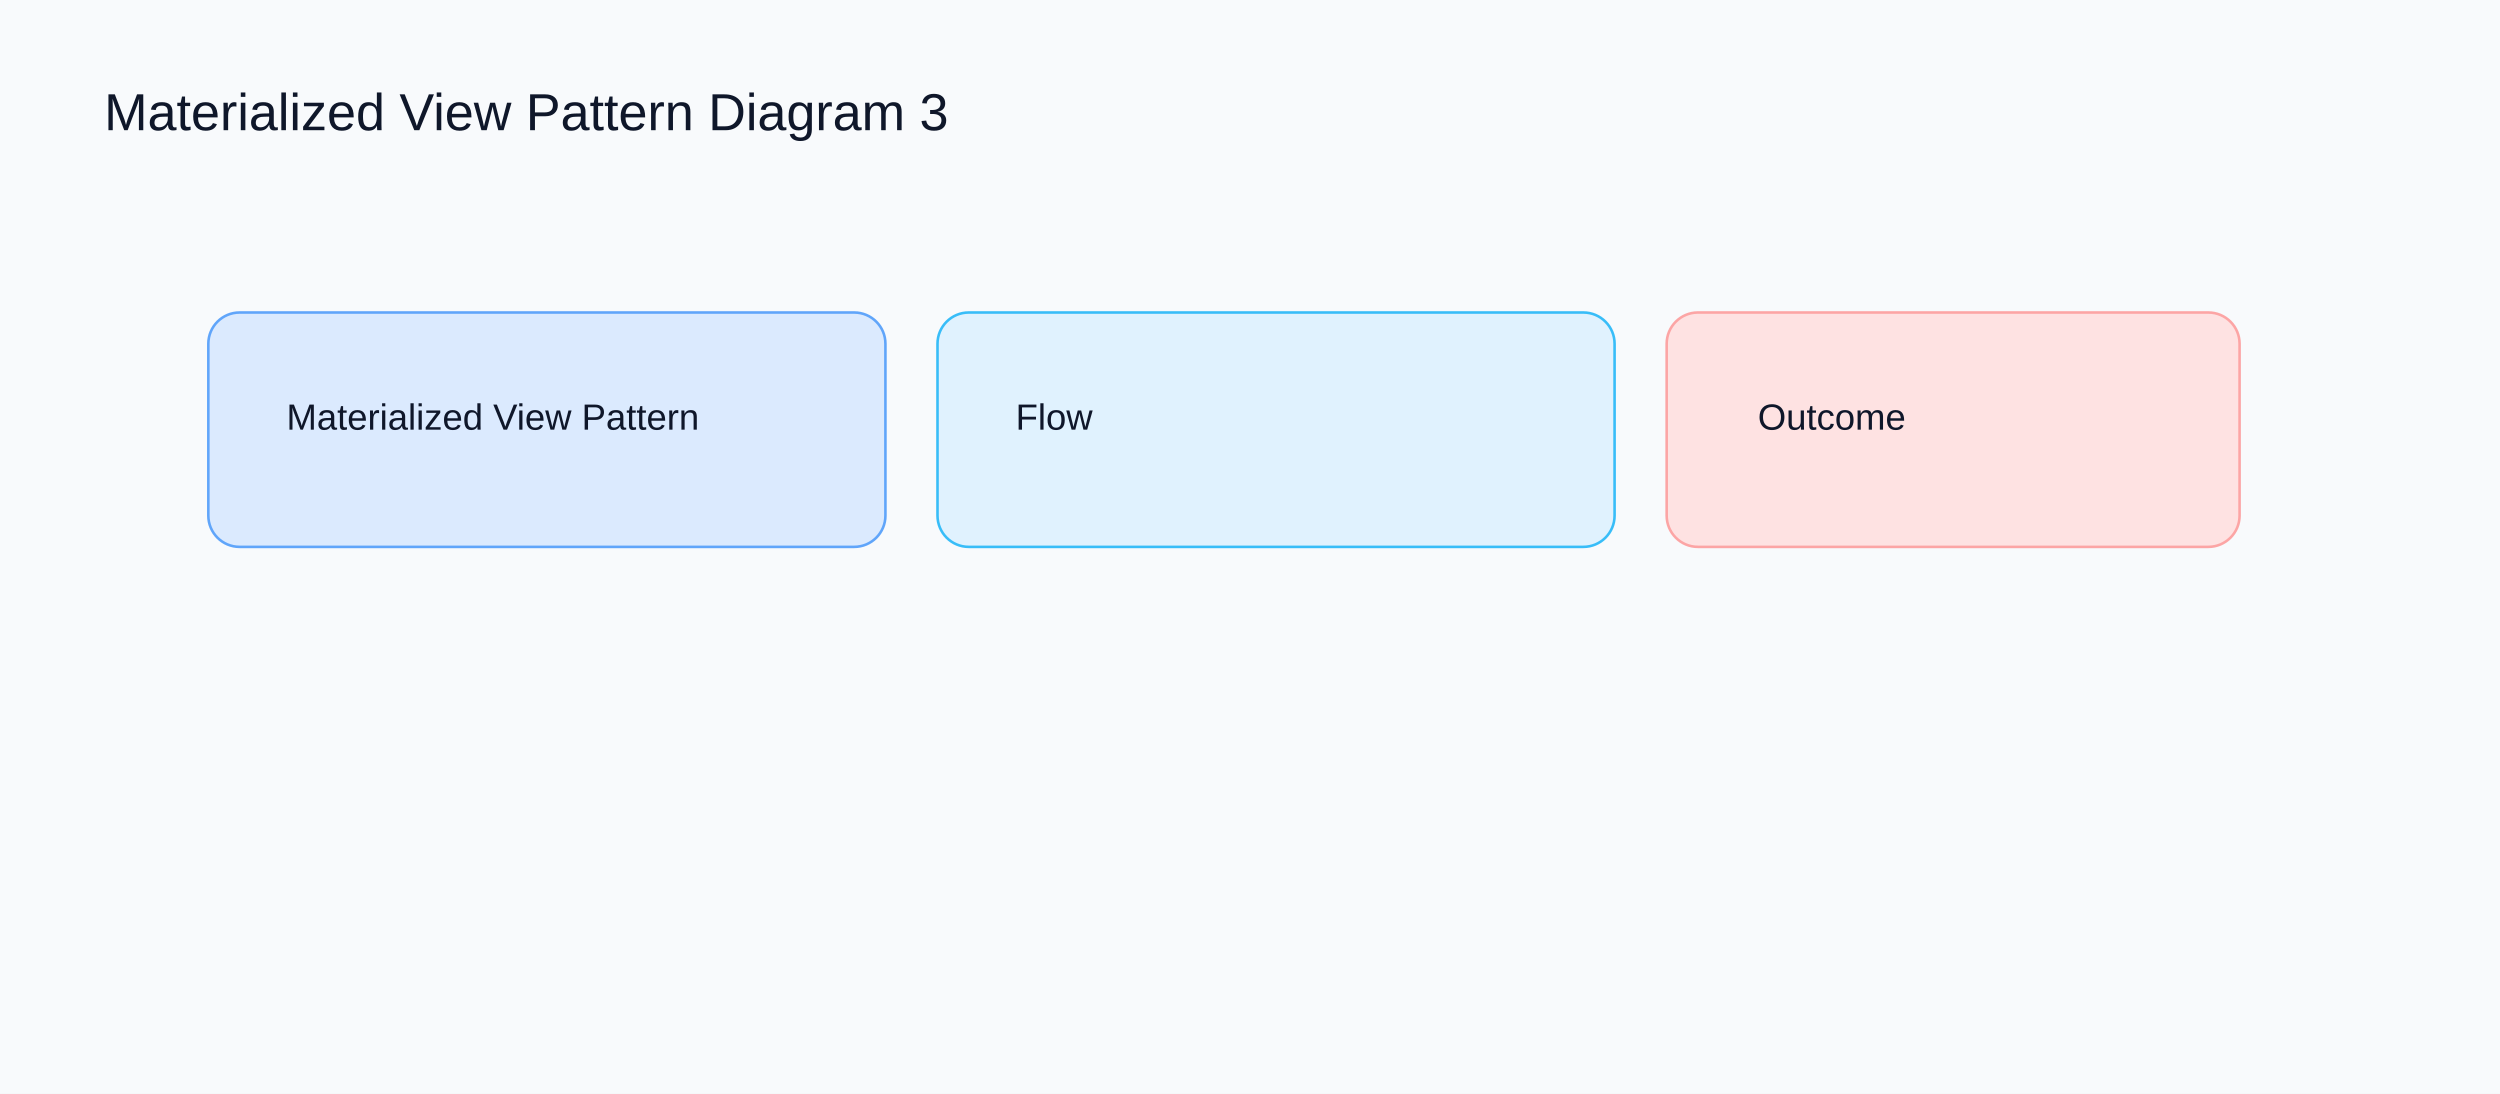
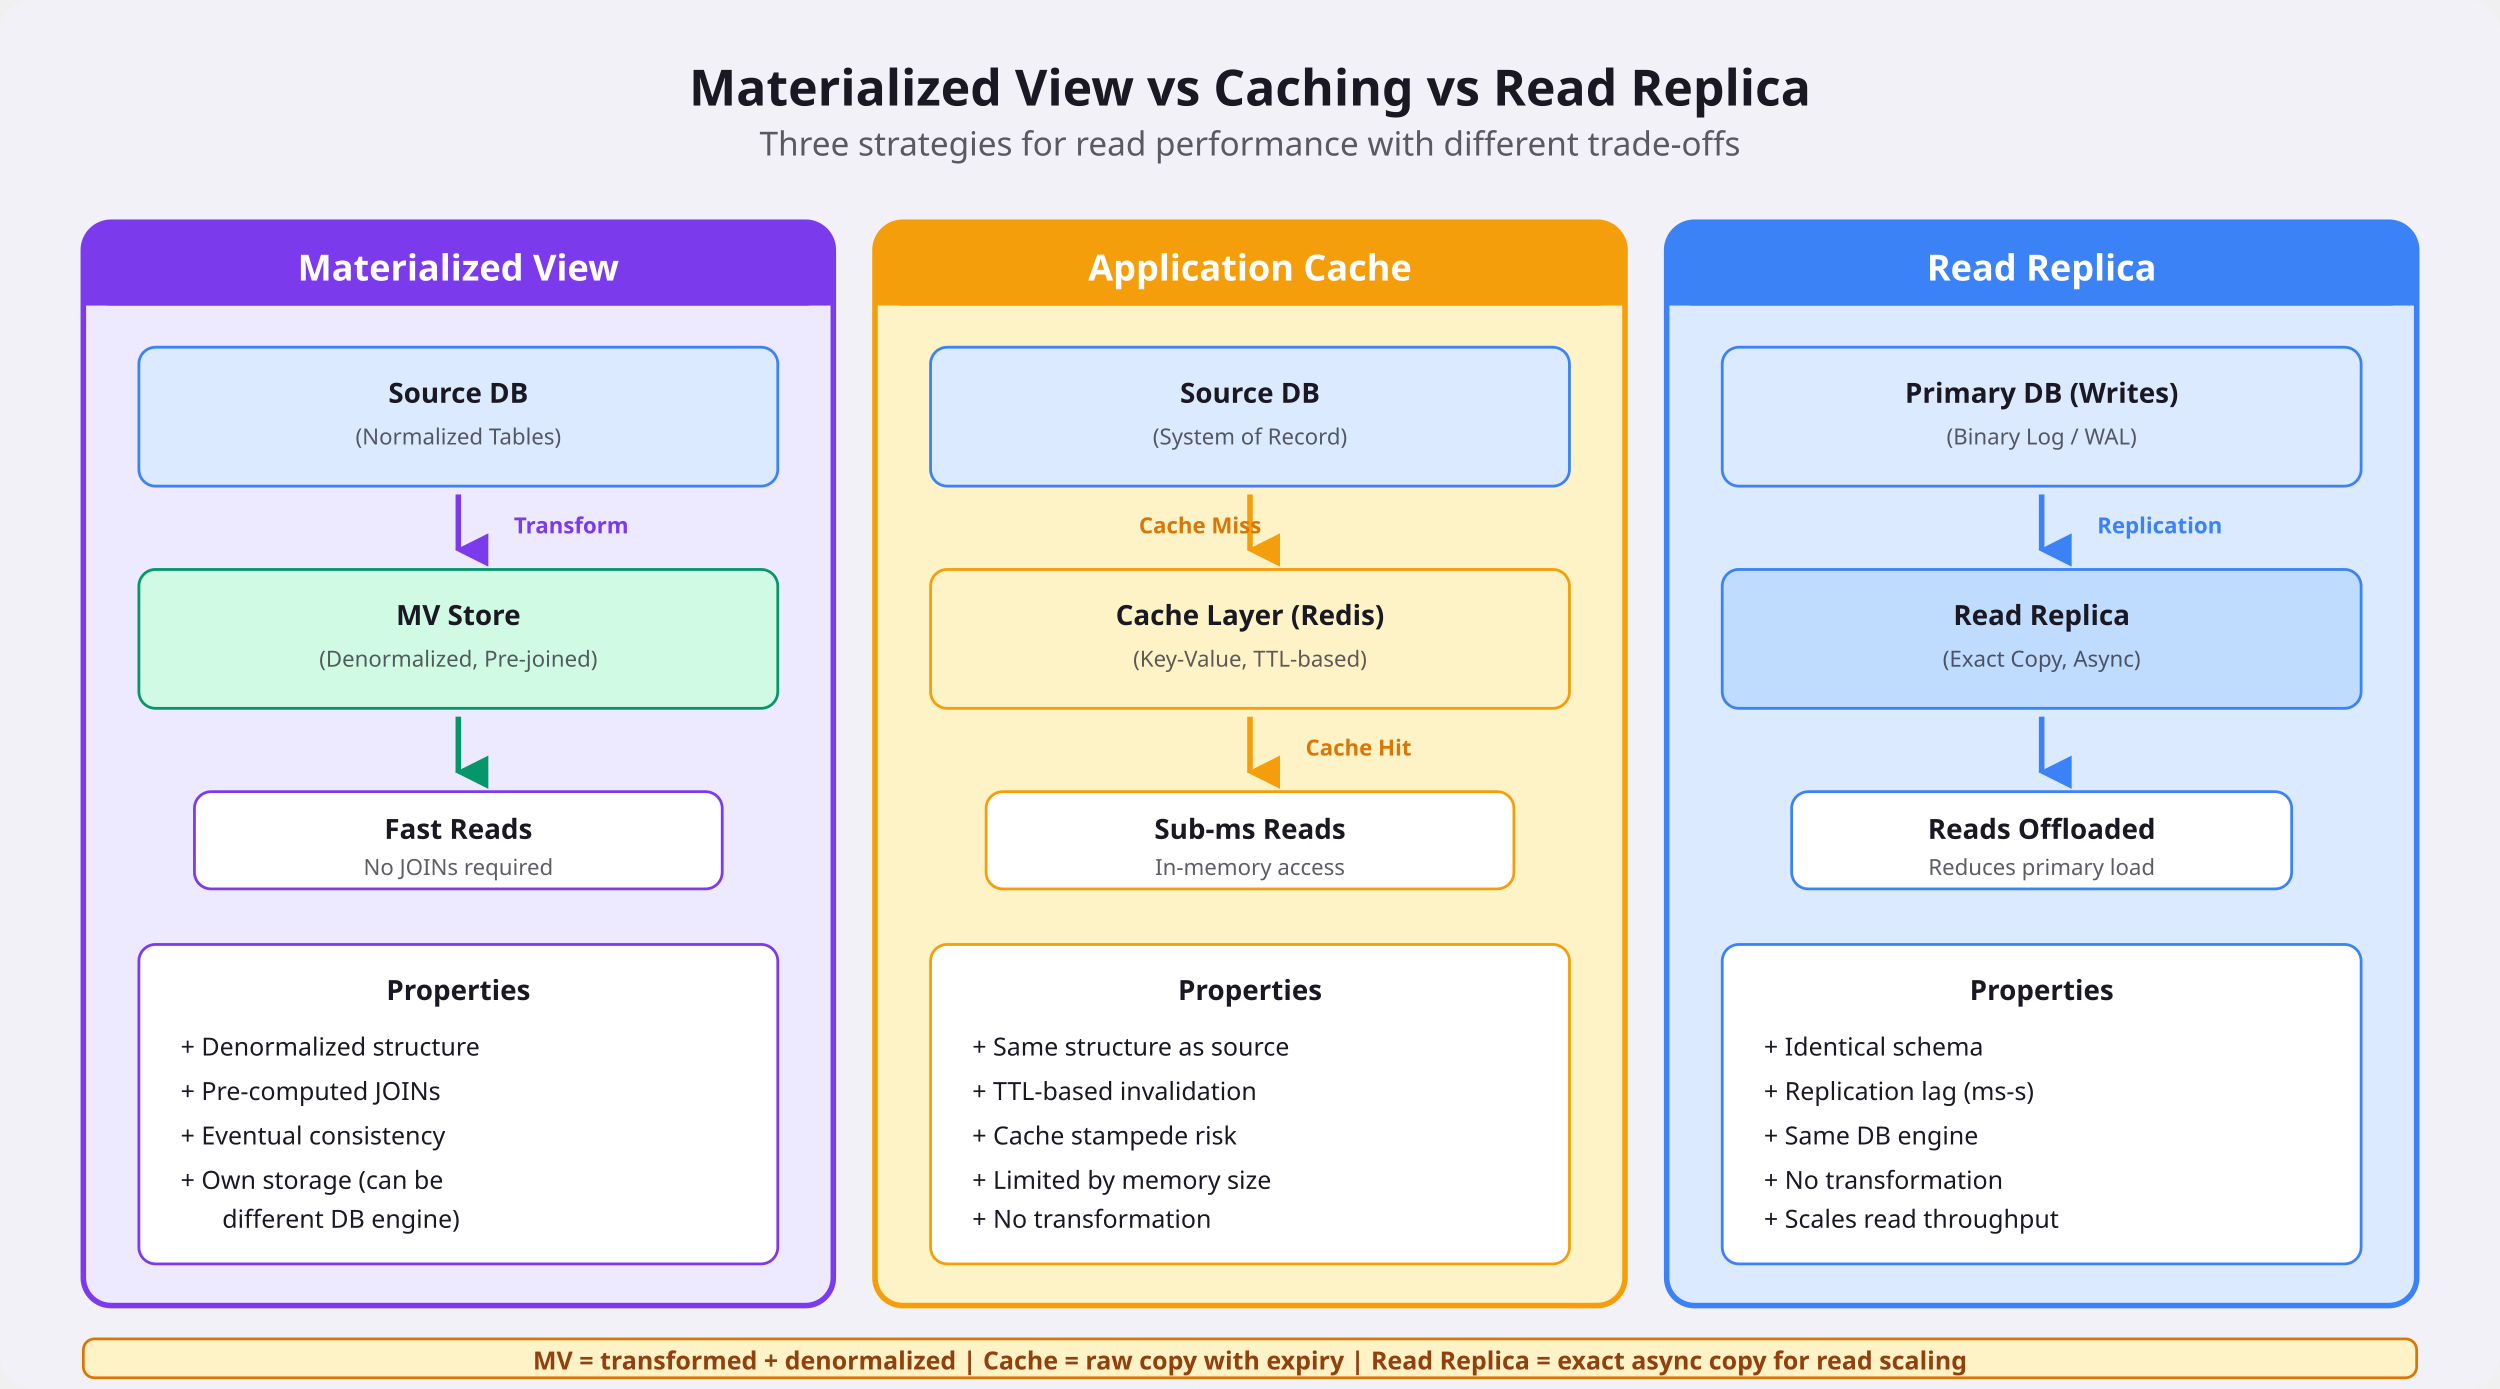
- <svg xmlns="http://www.w3.org/2000/svg" width="960" height="420" viewBox="0 0 960 420">
-   <rect width="960" height="420" fill="#f8fafc" />
-   <text x="40" y="50" font-family="Arial" font-size="20" fill="#0f172a">Materialized View Pattern Diagram 3</text>
-   <rect x="80" y="120" width="260" height="90" rx="12" fill="#dbeafe" stroke="#60a5fa" />
-   <text x="110" y="165" font-family="Arial" font-size="14" fill="#0f172a">Materialized View Pattern</text>
-   <rect x="360" y="120" width="260" height="90" rx="12" fill="#e0f2fe" stroke="#38bdf8" />
-   <text x="390" y="165" font-family="Arial" font-size="14" fill="#0f172a">Flow</text>
-   <rect x="640" y="120" width="220" height="90" rx="12" fill="#fee2e2" stroke="#fca5a5" />
-   <text x="675" y="165" font-family="Arial" font-size="14" fill="#0f172a">Outcome</text>
+ <svg xmlns="http://www.w3.org/2000/svg" width="900" height="500" viewBox="0 0 900 500" font-family="system-ui, sans-serif">
+   <rect width="900" height="500" rx="12" fill="#f3f1f8" />
+   <text x="450" y="38" font-size="18" font-weight="700" fill="#1a1822" text-anchor="middle">Materialized View vs Caching vs Read Replica</text>
+   <text x="450" y="56" font-size="12" fill="#1a1822" opacity="0.7" text-anchor="middle">Three strategies for read performance with different trade-offs</text>
+   <rect x="30" y="80" width="270" height="390" rx="10" fill="#ede9fe" stroke="#7c3aed" stroke-width="2" />
+   <rect x="30" y="80" width="270" height="30" rx="10" fill="#7c3aed" />
+   <rect x="30" y="100" width="270" height="10" fill="#7c3aed" />
+   <text x="165" y="101" font-size="13" font-weight="700" fill="#ffffff" text-anchor="middle">Materialized View</text>
+   <rect x="50" y="125" width="230" height="50" rx="6" fill="#dbeafe" stroke="#3b82f6" stroke-width="1" />
+   <text x="165" y="145" font-size="10" font-weight="700" fill="#1a1822" text-anchor="middle">Source DB</text>
+   <text x="165" y="160" font-size="8" font-weight="400" fill="#1a1822" opacity="0.7" text-anchor="middle">(Normalized Tables)</text>
+   <line x1="165" y1="178" x2="165" y2="198" stroke="#7c3aed" stroke-width="2" marker-end="url(#arrowPurple)" />
+   <text x="185" y="192" font-size="8" font-weight="700" fill="#7c3aed">Transform</text>
+   <rect x="50" y="205" width="230" height="50" rx="6" fill="#d1fae5" stroke="#059669" stroke-width="1" />
+   <text x="165" y="225" font-size="10" font-weight="700" fill="#1a1822" text-anchor="middle">MV Store</text>
+   <text x="165" y="240" font-size="8" font-weight="400" fill="#1a1822" opacity="0.7" text-anchor="middle">(Denormalized, Pre-joined)</text>
+   <line x1="165" y1="258" x2="165" y2="278" stroke="#059669" stroke-width="2" marker-end="url(#arrowGreen)" />
+   <rect x="70" y="285" width="190" height="35" rx="6" fill="#ffffff" stroke="#7c3aed" stroke-width="1" />
+   <text x="165" y="302" font-size="10" font-weight="700" fill="#1a1822" text-anchor="middle">Fast Reads</text>
+   <text x="165" y="315" font-size="8" font-weight="400" fill="#1a1822" opacity="0.7" text-anchor="middle">No JOINs required</text>
+   <rect x="50" y="340" width="230" height="115" rx="6" fill="#ffffff" stroke="#7c3aed" stroke-width="1" />
+   <text x="165" y="360" font-size="10" font-weight="700" fill="#1a1822" text-anchor="middle">Properties</text>
+   <text x="65" y="380" font-size="9" font-weight="400" fill="#1a1822">+ Denormalized structure</text>
+   <text x="65" y="396" font-size="9" font-weight="400" fill="#1a1822">+ Pre-computed JOINs</text>
+   <text x="65" y="412" font-size="9" font-weight="400" fill="#1a1822">+ Eventual consistency</text>
+   <text x="65" y="428" font-size="9" font-weight="400" fill="#1a1822">+ Own storage (can be</text>
+   <text x="80" y="442" font-size="9" font-weight="400" fill="#1a1822">different DB engine)</text>
+   <rect x="315" y="80" width="270" height="390" rx="10" fill="#fef3c7" stroke="#f59e0b" stroke-width="2" />
+   <rect x="315" y="80" width="270" height="30" rx="10" fill="#f59e0b" />
+   <rect x="315" y="100" width="270" height="10" fill="#f59e0b" />
+   <text x="450" y="101" font-size="13" font-weight="700" fill="#ffffff" text-anchor="middle">Application Cache</text>
+   <rect x="335" y="125" width="230" height="50" rx="6" fill="#dbeafe" stroke="#3b82f6" stroke-width="1" />
+   <text x="450" y="145" font-size="10" font-weight="700" fill="#1a1822" text-anchor="middle">Source DB</text>
+   <text x="450" y="160" font-size="8" font-weight="400" fill="#1a1822" opacity="0.7" text-anchor="middle">(System of Record)</text>
+   <line x1="450" y1="178" x2="450" y2="198" stroke="#f59e0b" stroke-width="2" marker-end="url(#arrowAmber)" />
+   <text x="410" y="192" font-size="8" font-weight="700" fill="#d97706">Cache Miss</text>
+   <rect x="335" y="205" width="230" height="50" rx="6" fill="#fef3c7" stroke="#f59e0b" stroke-width="1" />
+   <text x="450" y="225" font-size="10" font-weight="700" fill="#1a1822" text-anchor="middle">Cache Layer (Redis)</text>
+   <text x="450" y="240" font-size="8" font-weight="400" fill="#1a1822" opacity="0.7" text-anchor="middle">(Key-Value, TTL-based)</text>
+   <line x1="450" y1="258" x2="450" y2="278" stroke="#f59e0b" stroke-width="2" marker-end="url(#arrowAmberDown)" />
+   <text x="470" y="272" font-size="8" font-weight="700" fill="#d97706">Cache Hit</text>
+   <rect x="355" y="285" width="190" height="35" rx="6" fill="#ffffff" stroke="#f59e0b" stroke-width="1" />
+   <text x="450" y="302" font-size="10" font-weight="700" fill="#1a1822" text-anchor="middle">Sub-ms Reads</text>
+   <text x="450" y="315" font-size="8" font-weight="400" fill="#1a1822" opacity="0.7" text-anchor="middle">In-memory access</text>
+   <rect x="335" y="340" width="230" height="115" rx="6" fill="#ffffff" stroke="#f59e0b" stroke-width="1" />
+   <text x="450" y="360" font-size="10" font-weight="700" fill="#1a1822" text-anchor="middle">Properties</text>
+   <text x="350" y="380" font-size="9" font-weight="400" fill="#1a1822">+ Same structure as source</text>
+   <text x="350" y="396" font-size="9" font-weight="400" fill="#1a1822">+ TTL-based invalidation</text>
+   <text x="350" y="412" font-size="9" font-weight="400" fill="#1a1822">+ Cache stampede risk</text>
+   <text x="350" y="428" font-size="9" font-weight="400" fill="#1a1822">+ Limited by memory size</text>
+   <text x="350" y="442" font-size="9" font-weight="400" fill="#1a1822">+ No transformation</text>
+   <rect x="600" y="80" width="270" height="390" rx="10" fill="#dbeafe" stroke="#3b82f6" stroke-width="2" />
+   <rect x="600" y="80" width="270" height="30" rx="10" fill="#3b82f6" />
+   <rect x="600" y="100" width="270" height="10" fill="#3b82f6" />
+   <text x="735" y="101" font-size="13" font-weight="700" fill="#ffffff" text-anchor="middle">Read Replica</text>
+   <rect x="620" y="125" width="230" height="50" rx="6" fill="#dbeafe" stroke="#3b82f6" stroke-width="1" />
+   <text x="735" y="145" font-size="10" font-weight="700" fill="#1a1822" text-anchor="middle">Primary DB (Writes)</text>
+   <text x="735" y="160" font-size="8" font-weight="400" fill="#1a1822" opacity="0.7" text-anchor="middle">(Binary Log / WAL)</text>
+   <line x1="735" y1="178" x2="735" y2="198" stroke="#3b82f6" stroke-width="2" marker-end="url(#arrowBlue)" />
+   <text x="755" y="192" font-size="8" font-weight="700" fill="#3b82f6">Replication</text>
+   <rect x="620" y="205" width="230" height="50" rx="6" fill="#bfdbfe" stroke="#3b82f6" stroke-width="1" />
+   <text x="735" y="225" font-size="10" font-weight="700" fill="#1a1822" text-anchor="middle">Read Replica</text>
+   <text x="735" y="240" font-size="8" font-weight="400" fill="#1a1822" opacity="0.7" text-anchor="middle">(Exact Copy, Async)</text>
+   <line x1="735" y1="258" x2="735" y2="278" stroke="#3b82f6" stroke-width="2" marker-end="url(#arrowBlueDown)" />
+   <rect x="645" y="285" width="180" height="35" rx="6" fill="#ffffff" stroke="#3b82f6" stroke-width="1" />
+   <text x="735" y="302" font-size="10" font-weight="700" fill="#1a1822" text-anchor="middle">Reads Offloaded</text>
+   <text x="735" y="315" font-size="8" font-weight="400" fill="#1a1822" opacity="0.7" text-anchor="middle">Reduces primary load</text>
+   <rect x="620" y="340" width="230" height="115" rx="6" fill="#ffffff" stroke="#3b82f6" stroke-width="1" />
+   <text x="735" y="360" font-size="10" font-weight="700" fill="#1a1822" text-anchor="middle">Properties</text>
+   <text x="635" y="380" font-size="9" font-weight="400" fill="#1a1822">+ Identical schema</text>
+   <text x="635" y="396" font-size="9" font-weight="400" fill="#1a1822">+ Replication lag (ms-s)</text>
+   <text x="635" y="412" font-size="9" font-weight="400" fill="#1a1822">+ Same DB engine</text>
+   <text x="635" y="428" font-size="9" font-weight="400" fill="#1a1822">+ No transformation</text>
+   <text x="635" y="442" font-size="9" font-weight="400" fill="#1a1822">+ Scales read throughput</text>
+   <defs>
+     <marker id="arrowPurple" viewBox="0 0 10 10" refX="5" refY="9" markerWidth="6" markerHeight="6" orient="auto">
+       <path d="M 0 0 L 10 0 L 5 10 z" fill="#7c3aed" />
+     </marker>
+     <marker id="arrowGreen" viewBox="0 0 10 10" refX="5" refY="9" markerWidth="6" markerHeight="6" orient="auto">
+       <path d="M 0 0 L 10 0 L 5 10 z" fill="#059669" />
+     </marker>
+     <marker id="arrowAmber" viewBox="0 0 10 10" refX="5" refY="9" markerWidth="6" markerHeight="6" orient="auto">
+       <path d="M 0 0 L 10 0 L 5 10 z" fill="#f59e0b" />
+     </marker>
+     <marker id="arrowAmberDown" viewBox="0 0 10 10" refX="5" refY="9" markerWidth="6" markerHeight="6" orient="auto">
+       <path d="M 0 0 L 10 0 L 5 10 z" fill="#f59e0b" />
+     </marker>
+     <marker id="arrowBlue" viewBox="0 0 10 10" refX="5" refY="9" markerWidth="6" markerHeight="6" orient="auto">
+       <path d="M 0 0 L 10 0 L 5 10 z" fill="#3b82f6" />
+     </marker>
+     <marker id="arrowBlueDown" viewBox="0 0 10 10" refX="5" refY="9" markerWidth="6" markerHeight="6" orient="auto">
+       <path d="M 0 0 L 10 0 L 5 10 z" fill="#3b82f6" />
+     </marker>
+   </defs>
+   <rect x="30" y="482" width="840" height="14" rx="4" fill="#fef3c7" stroke="#d97706" stroke-width="1" />
+   <text x="450" y="493" font-size="9" font-weight="700" fill="#92400e" text-anchor="middle">MV = transformed + denormalized | Cache = raw copy with expiry | Read Replica = exact async copy for read scaling</text>
</svg>
